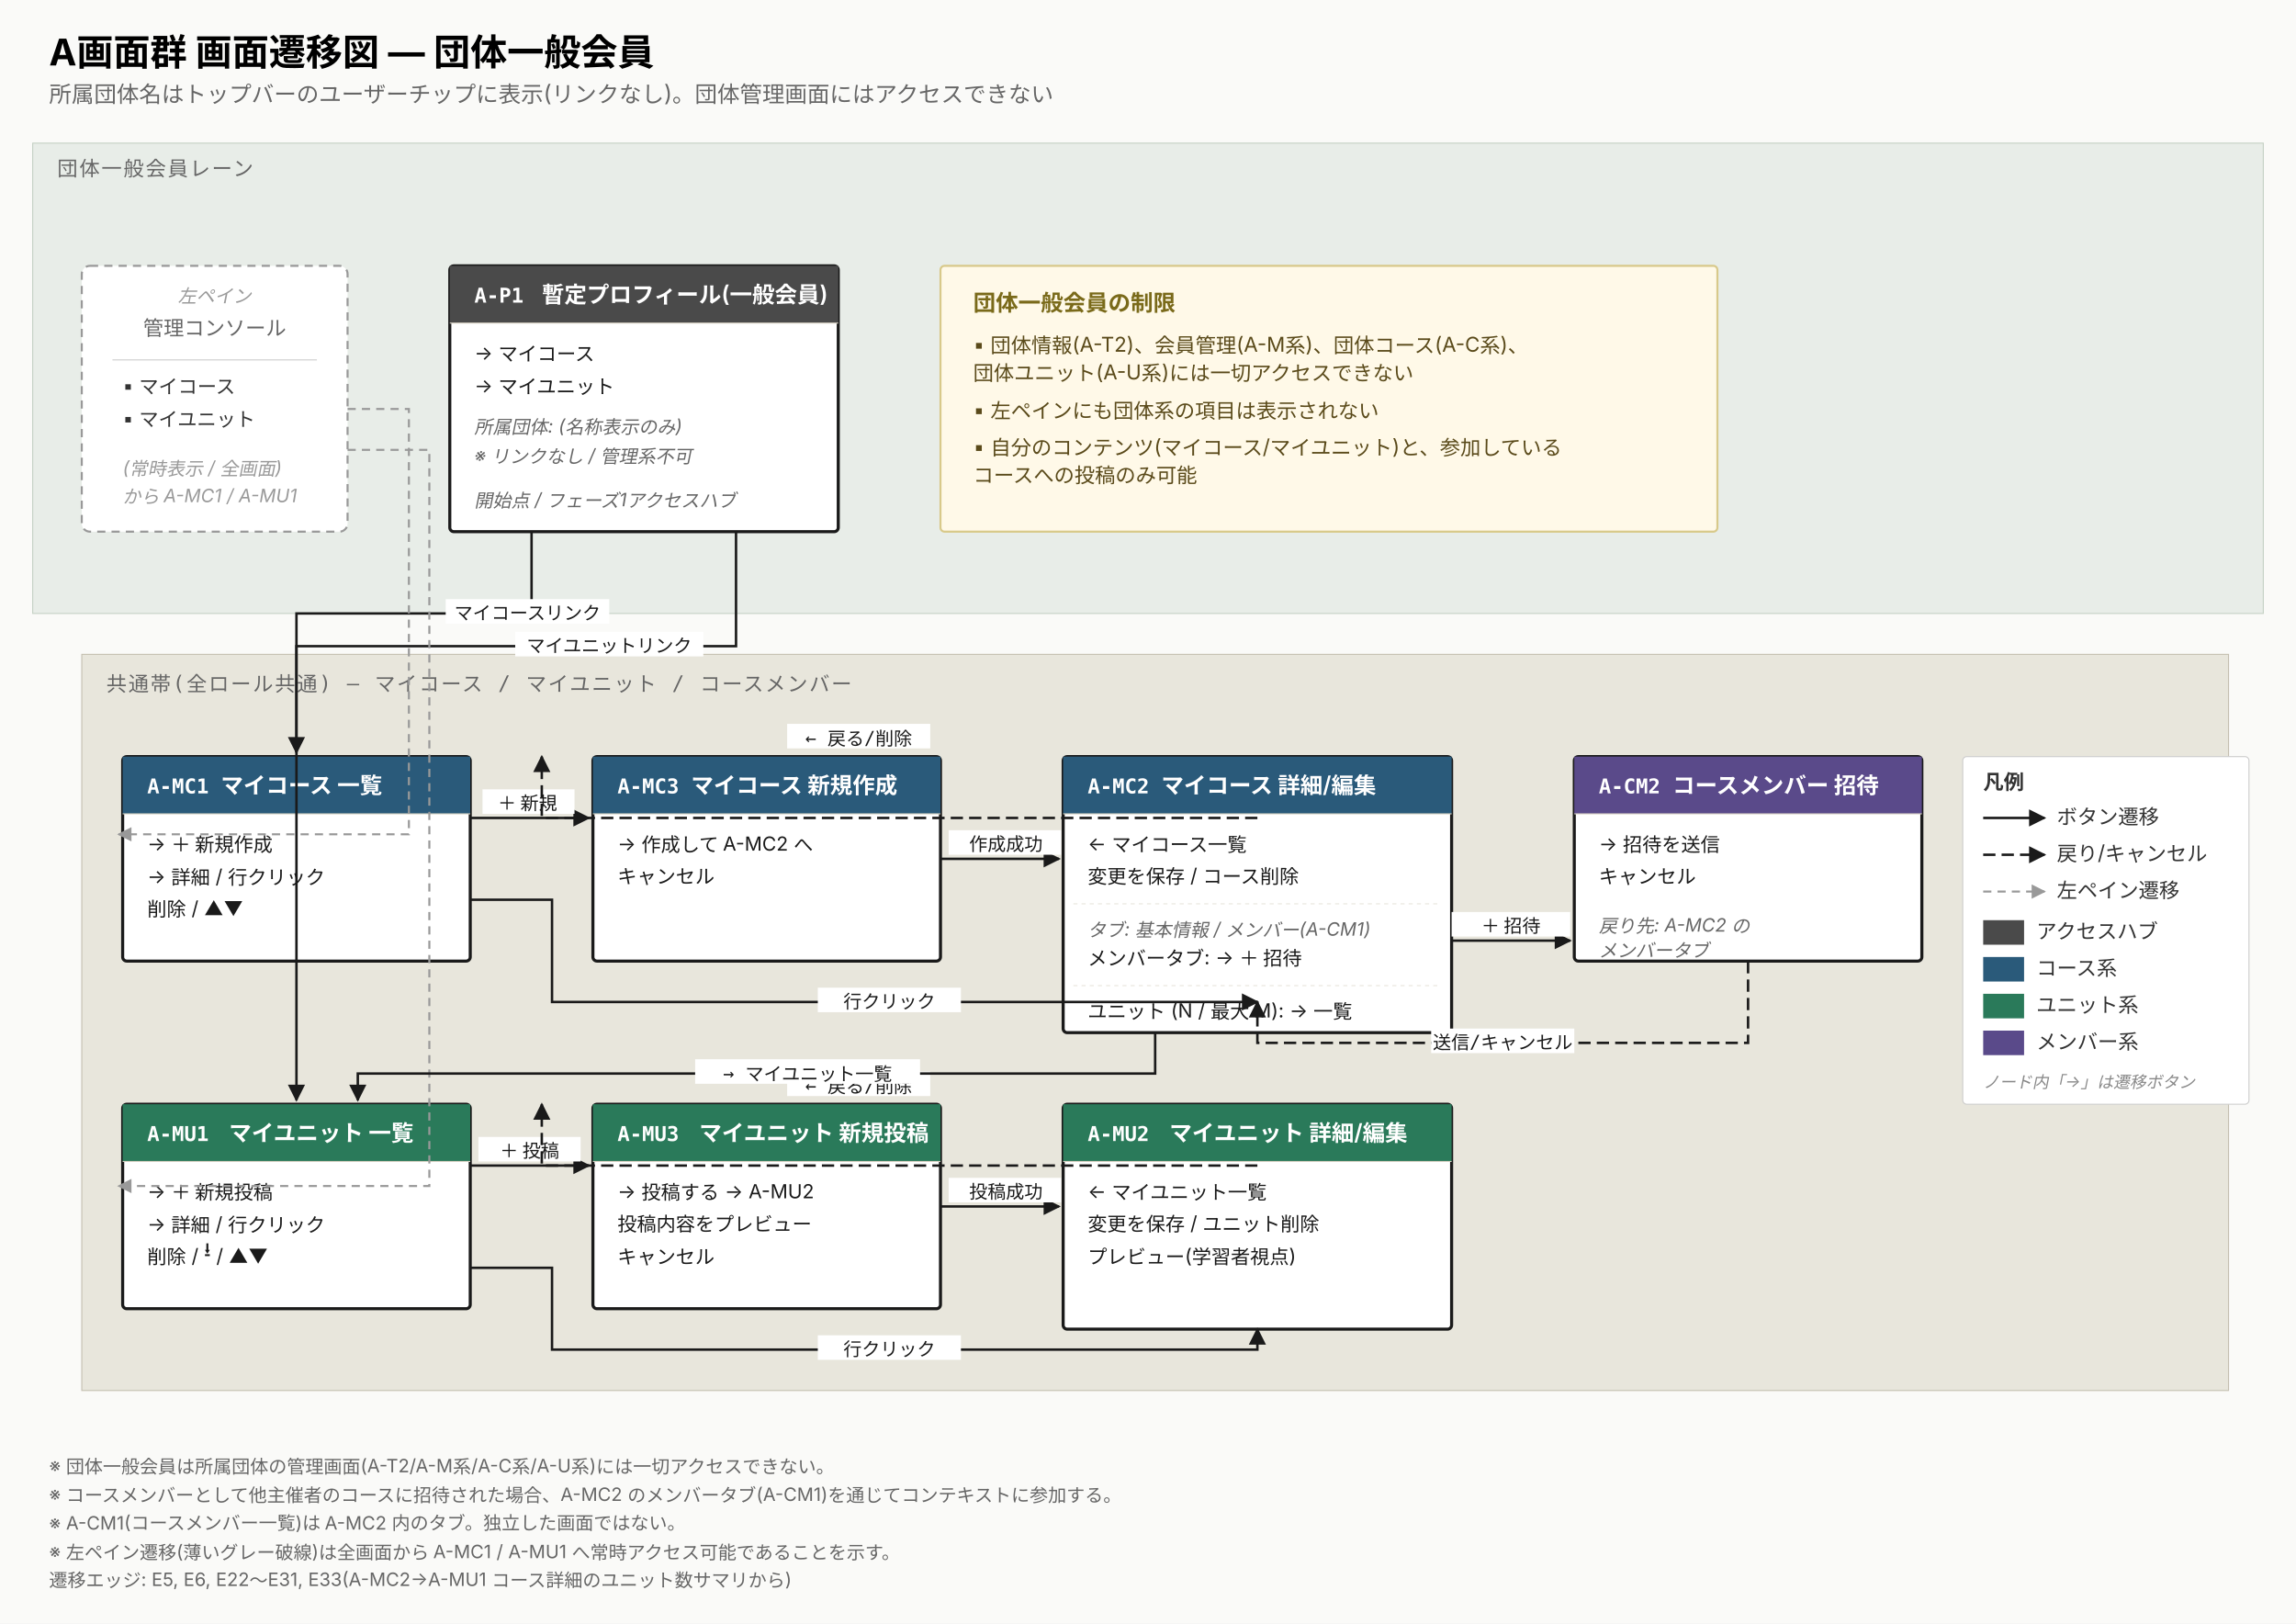
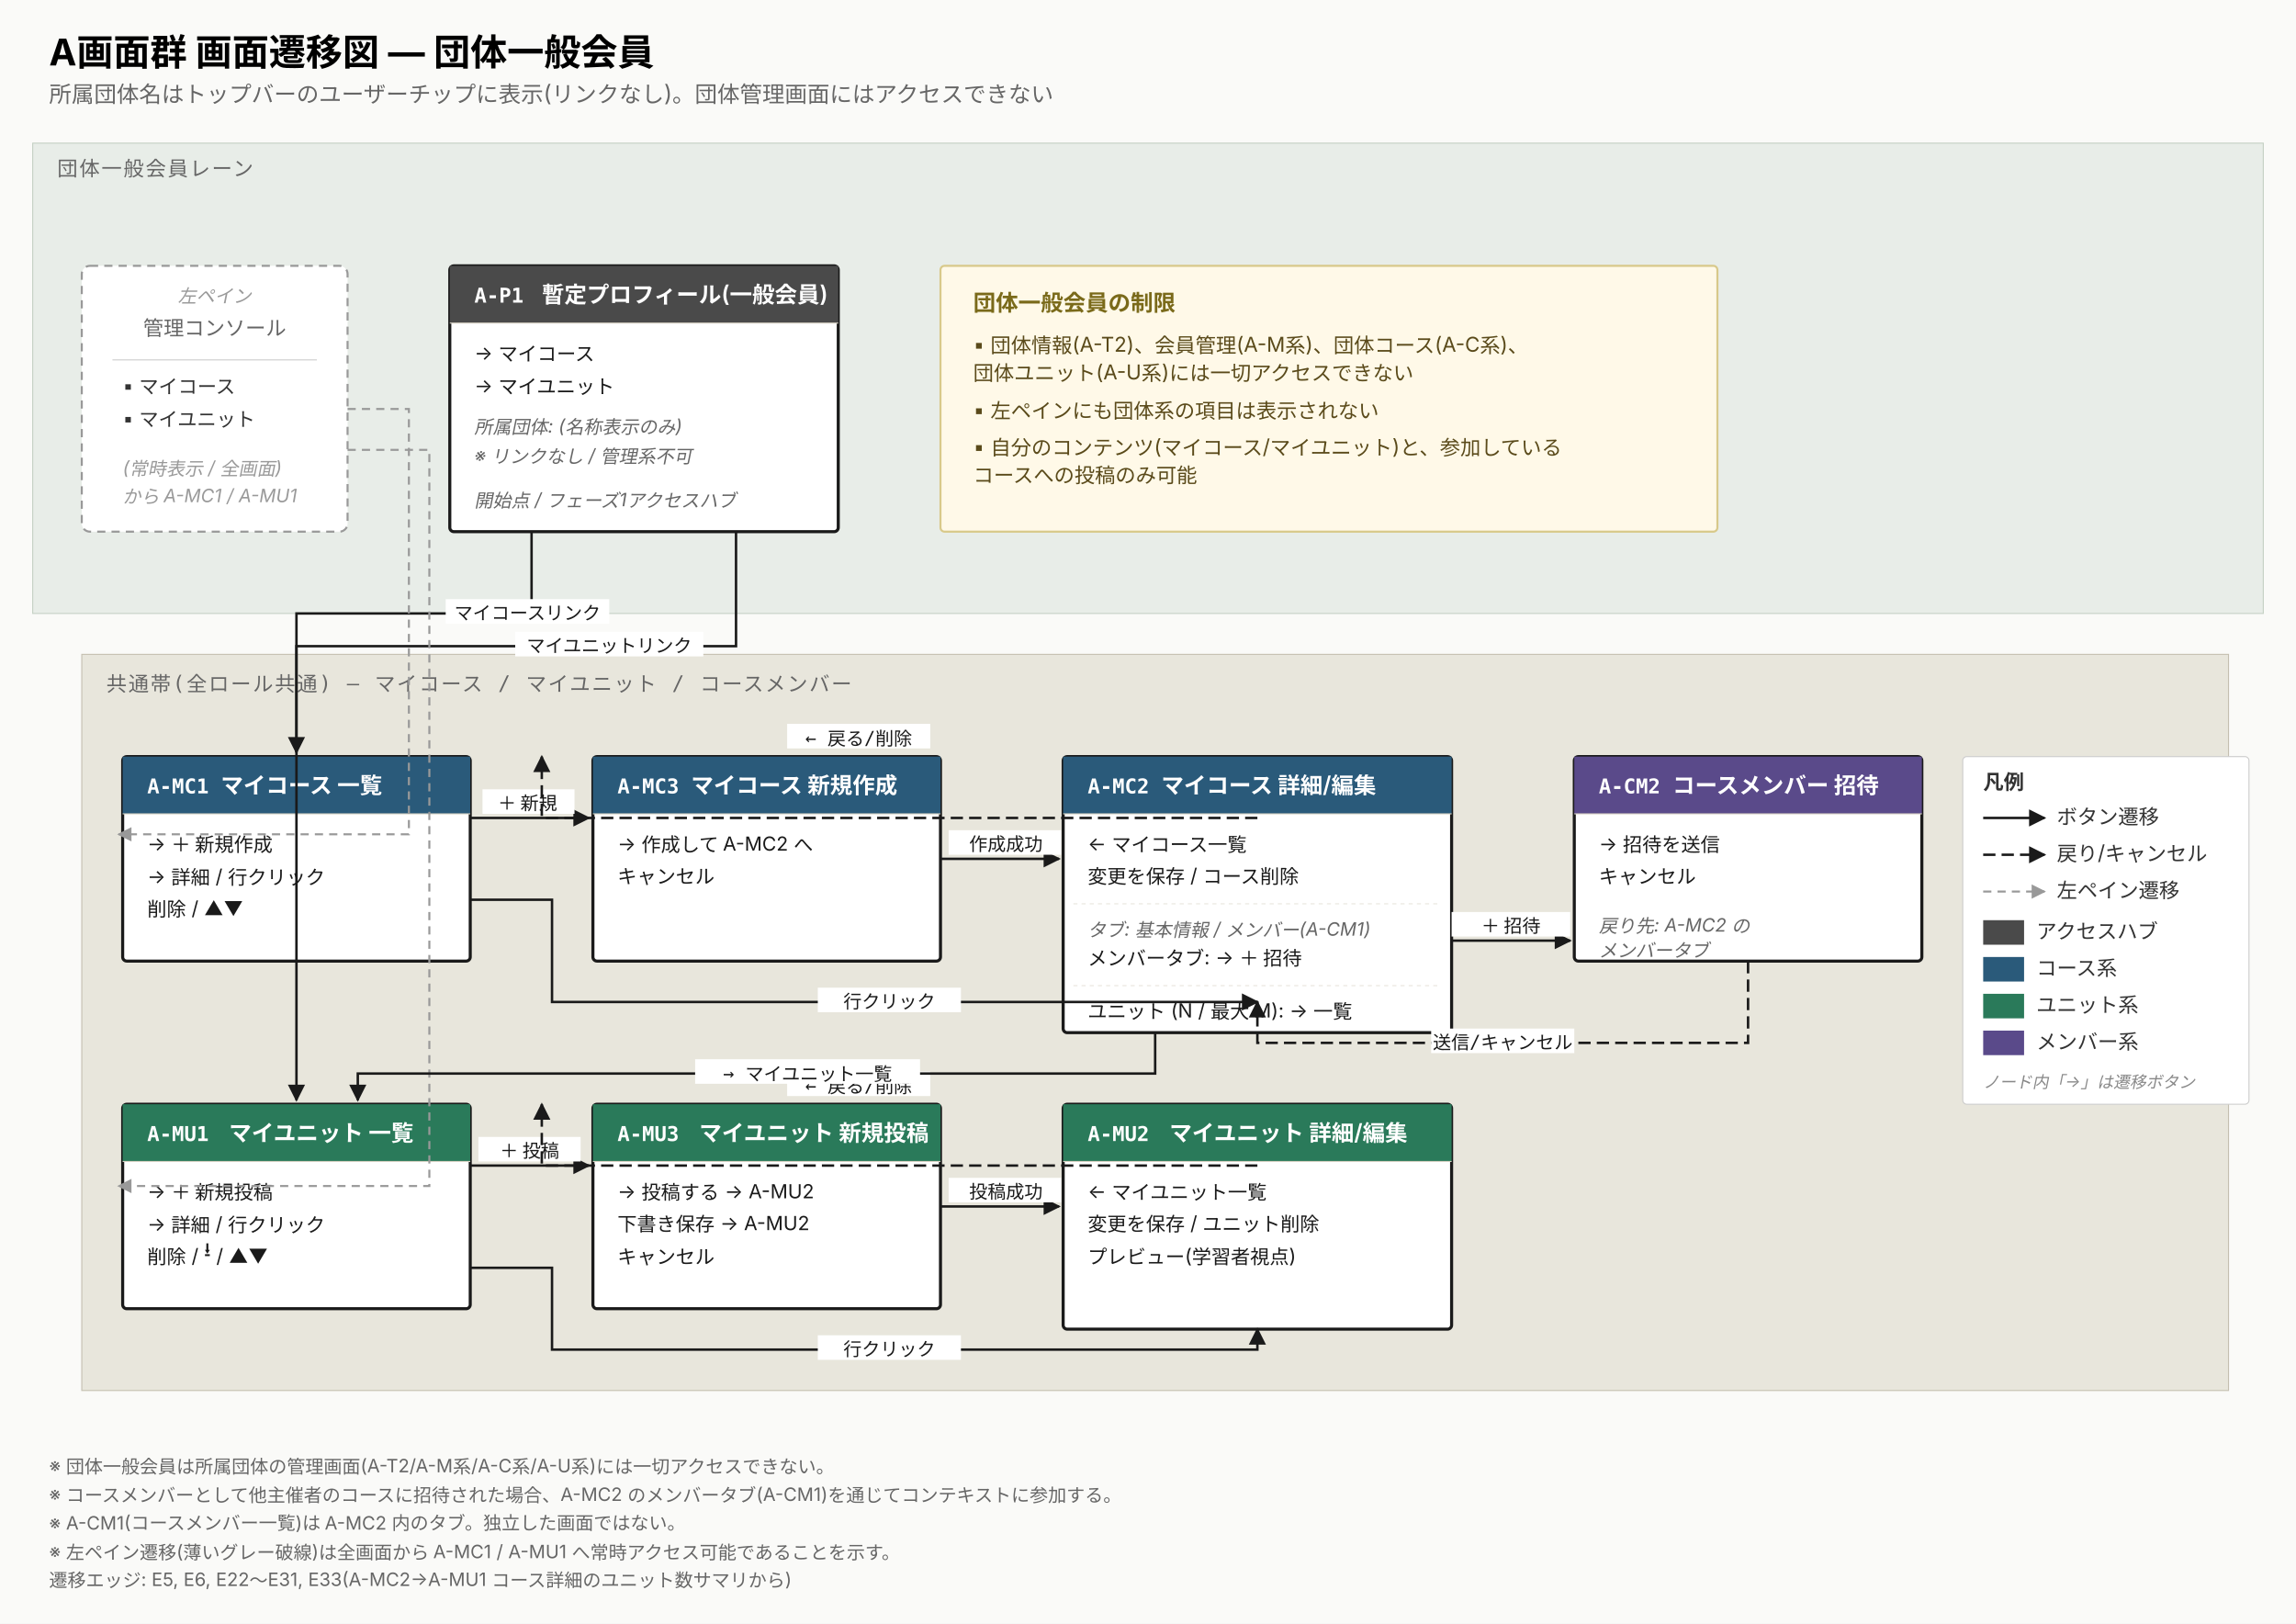
<svg xmlns="http://www.w3.org/2000/svg" viewBox="0 0 1123 794" font-family="-apple-system, BlinkMacSystemFont, 'Helvetica Neue', 'Hiragino Sans', 'Yu Gothic', sans-serif" font-size="11">
  <defs>
    <marker id="arrow" viewBox="0 0 10 10" refX="9" refY="5" markerWidth="7" markerHeight="7" orient="auto-start-reverse">
      <path d="M 0 0 L 10 5 L 0 10 z" fill="#1a1a1a" />
    </marker>
    <marker id="arrow-dashed" viewBox="0 0 10 10" refX="9" refY="5" markerWidth="7" markerHeight="7" orient="auto-start-reverse">
      <path d="M 0 0 L 10 5 L 0 10 z" fill="#999" />
    </marker>
    <style>
      .title { font-size: 18px; font-weight: 700; }
      .subtitle { font-size: 11px; fill: #666; }
      .lane-label { font-size: 10px; fill: #666; font-family: ui-monospace, Menlo, monospace; text-transform: uppercase; letter-spacing: 0.08em; }
      .node-id { font-size: 10px; font-family: ui-monospace, Menlo, monospace; fill: #fff; font-weight: 600; }
      .node-name { font-size: 11px; fill: #fff; font-weight: 600; }
      .node-btn { font-size: 9.5px; fill: #1a1a1a; }
      .node-tab { font-size: 9px; fill: #666; font-style: italic; }
      .edge-label { font-size: 9px; fill: #1a1a1a; font-family: ui-monospace, Menlo, monospace; }
      .edge-label-bg { fill: #fff; }
      .sidebar-label { font-size: 9px; fill: #999; font-style: italic; }
      .legend-text { font-size: 10px; fill: #333; }
      .note-text { font-size: 9px; fill: #666; }
    </style>
  </defs>
  <rect width="1123" height="794" fill="#fafaf8" />
  <text x="24" y="32" class="title">A画面群 画面遷移図 — 団体一般会員</text>
  <text x="24" y="50" class="subtitle">所属団体名はトップバーのユーザーチップに表示(リンクなし)。団体管理画面にはアクセスできない</text>
  <rect x="16" y="70" width="1091" height="230" fill="#e8ede8" stroke="#c4d0c4" stroke-width="0.5" />
  <text x="28" y="86" class="lane-label">団体一般会員レーン</text>
  <g>
    <rect x="40" y="130" width="130" height="130" fill="#fff" stroke="#999" stroke-width="1" stroke-dasharray="4 3" rx="4" />
    <text x="105" y="148" text-anchor="middle" class="sidebar-label">左ペイン</text>
    <text x="105" y="164" text-anchor="middle" font-size="10" fill="#666" font-family="ui-monospace,Menlo,monospace">管理コンソール</text>
    <line x1="55" y1="176" x2="155" y2="176" stroke="#ccc" stroke-width="0.5" />
    <text x="60" y="192" font-size="9.5" fill="#333">▪ マイコース</text>
    <text x="60" y="208" font-size="9.5" fill="#333">▪ マイユニット</text>
    <text x="60" y="232" font-size="9" fill="#999" font-style="italic">(常時表示 / 全画面)</text>
    <text x="60" y="246" font-size="9" fill="#999" font-style="italic">から A-MC1 / A-MU1</text>
  </g>
  <g>
    <rect x="220" y="130" width="190" height="130" fill="#fff" stroke="#1a1a1a" stroke-width="1.5" rx="2" />
    <rect x="220" y="130" width="190" height="28" fill="#4a4a4a" />
    <text x="232" y="148" class="node-id">A-P1</text>
    <text x="265" y="148" class="node-name">暫定プロフィール(一般会員)</text>
    <line x1="220" y1="158" x2="410" y2="158" stroke="#d8d3c4" stroke-width="0.5" />
    <text x="232" y="176" class="node-btn">→ マイコース</text>
    <text x="232" y="192" class="node-btn">→ マイユニット</text>
    <text x="232" y="212" class="node-tab">所属団体: (名称表示のみ)</text>
    <text x="232" y="226" class="node-tab">※ リンクなし / 管理系不可</text>
    <text x="232" y="248" class="node-tab">開始点 / フェーズ1アクセスハブ</text>
  </g>
  <g>
    <rect x="460" y="130" width="380" height="130" fill="#fff9e8" stroke="#d8c98a" stroke-width="1" rx="2" />
    <text x="476" y="152" font-size="11" font-weight="600" fill="#7a6a1a">団体一般会員の制限</text>
    <text x="476" y="172" font-size="10" fill="#5a4a1a">▪ 団体情報(A-T2)、会員管理(A-M系)、団体コース(A-C系)、</text>
    <text x="476" y="186" font-size="10" fill="#5a4a1a">　団体ユニット(A-U系)には一切アクセスできない</text>
    <text x="476" y="204" font-size="10" fill="#5a4a1a">▪ 左ペインにも団体系の項目は表示されない</text>
    <text x="476" y="222" font-size="10" fill="#5a4a1a">▪ 自分のコンテンツ(マイコース/マイユニット)と、参加している</text>
    <text x="476" y="236" font-size="10" fill="#5a4a1a">　コースへの投稿のみ可能</text>
  </g>
  <g>
    <rect x="40" y="320" width="1050" height="360" fill="#e8e6dc" stroke="#c4bfb0" stroke-width="0.5" />
    <text x="52" y="338" class="lane-label">共通帯(全ロール共通) — マイコース / マイユニット / コースメンバー</text>
  </g>
  <g>
    <rect x="60" y="370" width="170" height="100" fill="#fff" stroke="#1a1a1a" stroke-width="1.5" rx="2" />
    <rect x="60" y="370" width="170" height="28" fill="#2a5a7a" />
    <text x="72" y="388" class="node-id">A-MC1</text>
    <text x="108" y="388" class="node-name">マイコース 一覧</text>
    <line x1="60" y1="398" x2="230" y2="398" stroke="#d8d3c4" stroke-width="0.5" />
    <text x="72" y="416" class="node-btn">→ ＋ 新規作成</text>
    <text x="72" y="432" class="node-btn">→ 詳細 / 行クリック</text>
    <text x="72" y="448" class="node-btn">削除 / ▲▼</text>
  </g>
  <g>
    <rect x="290" y="370" width="170" height="100" fill="#fff" stroke="#1a1a1a" stroke-width="1.5" rx="2" />
    <rect x="290" y="370" width="170" height="28" fill="#2a5a7a" />
    <text x="302" y="388" class="node-id">A-MC3</text>
    <text x="338" y="388" class="node-name">マイコース 新規作成</text>
    <line x1="290" y1="398" x2="460" y2="398" stroke="#d8d3c4" stroke-width="0.5" />
    <text x="302" y="416" class="node-btn">→ 作成して A-MC2 へ</text>
    <text x="302" y="432" class="node-btn">キャンセル</text>
  </g>
  <g>
    <rect x="520" y="370" width="190" height="135" fill="#fff" stroke="#1a1a1a" stroke-width="1.5" rx="2" />
    <rect x="520" y="370" width="190" height="28" fill="#2a5a7a" />
    <text x="532" y="388" class="node-id">A-MC2</text>
    <text x="568" y="388" class="node-name">マイコース 詳細/編集</text>
    <line x1="520" y1="398" x2="710" y2="398" stroke="#d8d3c4" stroke-width="0.5" />
    <text x="532" y="416" class="node-btn">← マイコース一覧</text>
    <text x="532" y="432" class="node-btn">変更を保存 / コース削除</text>
    <line x1="525" y1="442" x2="705" y2="442" stroke="#d8d3c4" stroke-width="0.3" stroke-dasharray="2 2" />
    <text x="532" y="458" class="node-tab">タブ: 基本情報 / メンバー(A-CM1)</text>
    <text x="532" y="472" class="node-btn">メンバータブ: → ＋ 招待</text>
    <line x1="525" y1="482" x2="705" y2="482" stroke="#d8d3c4" stroke-width="0.3" stroke-dasharray="2 2" />
    <text x="532" y="498" class="node-btn">ユニット (N / 最大 M): → 一覧</text>
  </g>
  <g>
    <rect x="770" y="370" width="170" height="100" fill="#fff" stroke="#1a1a1a" stroke-width="1.5" rx="2" />
    <rect x="770" y="370" width="170" height="28" fill="#5a4a8a" />
    <text x="782" y="388" class="node-id">A-CM2</text>
    <text x="818" y="388" class="node-name">コースメンバー 招待</text>
    <line x1="770" y1="398" x2="940" y2="398" stroke="#d8d3c4" stroke-width="0.5" />
    <text x="782" y="416" class="node-btn">→ 招待を送信</text>
    <text x="782" y="432" class="node-btn">キャンセル</text>
    <text x="782" y="456" class="node-tab">戻り先: A-MC2 の</text>
    <text x="782" y="468" class="node-tab">メンバータブ</text>
  </g>
  <g>
    <rect x="60" y="540" width="170" height="100" fill="#fff" stroke="#1a1a1a" stroke-width="1.5" rx="2" />
    <rect x="60" y="540" width="170" height="28" fill="#2a7a5a" />
    <text x="72" y="558" class="node-id">A-MU1</text>
    <text x="112" y="558" class="node-name">マイユニット 一覧</text>
    <line x1="60" y1="568" x2="230" y2="568" stroke="#d8d3c4" stroke-width="0.5" />
    <text x="72" y="586" class="node-btn">→ ＋ 新規投稿</text>
    <text x="72" y="602" class="node-btn">→ 詳細 / 行クリック</text>
    <text x="72" y="618" class="node-btn">削除 / ⭳ / ▲▼</text>
  </g>
  <g>
    <rect x="290" y="540" width="170" height="100" fill="#fff" stroke="#1a1a1a" stroke-width="1.5" rx="2" />
    <rect x="290" y="540" width="170" height="28" fill="#2a7a5a" />
    <text x="302" y="558" class="node-id">A-MU3</text>
    <text x="342" y="558" class="node-name">マイユニット 新規投稿</text>
    <line x1="290" y1="568" x2="460" y2="568" stroke="#d8d3c4" stroke-width="0.5" />
    <text x="302" y="586" class="node-btn">→ 投稿する → A-MU2</text>
-     <text x="302" y="602" class="node-btn">投稿内容をプレビュー</text>
+     <text x="302" y="602" class="node-btn">下書き保存 → A-MU2</text>
    <text x="302" y="618" class="node-btn">キャンセル</text>
  </g>
  <g>
    <rect x="520" y="540" width="190" height="110" fill="#fff" stroke="#1a1a1a" stroke-width="1.5" rx="2" />
    <rect x="520" y="540" width="190" height="28" fill="#2a7a5a" />
    <text x="532" y="558" class="node-id">A-MU2</text>
    <text x="572" y="558" class="node-name">マイユニット 詳細/編集</text>
    <line x1="520" y1="568" x2="710" y2="568" stroke="#d8d3c4" stroke-width="0.5" />
    <text x="532" y="586" class="node-btn">← マイユニット一覧</text>
    <text x="532" y="602" class="node-btn">変更を保存 / ユニット削除</text>
    <text x="532" y="618" class="node-btn">プレビュー(学習者視点)</text>
  </g>
  <g>
    <path d="M 260 260 L 260 300 L 145 300 L 145 368" stroke="#1a1a1a" stroke-width="1.2" fill="none" marker-end="url(#arrow)" />
    <rect x="218" y="293" width="80" height="12" class="edge-label-bg" />
    <text x="258" y="303" text-anchor="middle" class="edge-label">マイコースリンク</text>
  </g>
  <g>
    <path d="M 360 260 L 360 316 L 145 316 L 145 538" stroke="#1a1a1a" stroke-width="1.2" fill="none" marker-end="url(#arrow)" />
    <rect x="252" y="309" width="92" height="12" class="edge-label-bg" />
    <text x="298" y="319" text-anchor="middle" class="edge-label">マイユニットリンク</text>
  </g>
  <g>
    <path d="M 170 200 L 200 200 L 200 408 L 58 408" stroke="#999" stroke-width="1" stroke-dasharray="4 3" fill="none" marker-end="url(#arrow-dashed)" />
  </g>
  <g>
    <path d="M 170 220 L 210 220 L 210 580 L 58 580" stroke="#999" stroke-width="1" stroke-dasharray="4 3" fill="none" marker-end="url(#arrow-dashed)" />
  </g>
  <g>
    <line x1="230" y1="400" x2="288" y2="400" stroke="#1a1a1a" stroke-width="1.2" marker-end="url(#arrow)" />
    <rect x="236" y="386" width="45" height="12" class="edge-label-bg" />
    <text x="258" y="396" text-anchor="middle" class="edge-label">＋ 新規</text>
  </g>
  <g>
    <path d="M 230 440 L 270 440 L 270 490 L 610 490 L 615 490" stroke="#1a1a1a" stroke-width="1.2" fill="none" marker-end="url(#arrow)" />
    <rect x="400" y="483" width="70" height="12" class="edge-label-bg" />
    <text x="435" y="493" text-anchor="middle" class="edge-label">行クリック</text>
  </g>
  <g>
    <line x1="460" y1="420" x2="518" y2="420" stroke="#1a1a1a" stroke-width="1.2" marker-end="url(#arrow)" />
    <rect x="464" y="406" width="55" height="12" class="edge-label-bg" />
    <text x="492" y="416" text-anchor="middle" class="edge-label">作成成功</text>
  </g>
  <g>
    <path d="M 615 400 L 265 400 L 265 370" stroke="#1a1a1a" stroke-width="1.2" stroke-dasharray="6 3" fill="none" marker-end="url(#arrow)" />
    <rect x="385" y="354" width="70" height="12" class="edge-label-bg" />
    <text x="420" y="364" text-anchor="middle" class="edge-label">← 戻る/削除</text>
  </g>
  <g>
    <line x1="710" y1="460" x2="768" y2="460" stroke="#1a1a1a" stroke-width="1.2" marker-end="url(#arrow)" />
    <rect x="710" y="446" width="58" height="12" class="edge-label-bg" />
    <text x="739" y="456" text-anchor="middle" class="edge-label">＋ 招待</text>
  </g>
  <g>
    <path d="M 855 470 L 855 510 L 615 510 L 615 490" stroke="#1a1a1a" stroke-width="1.2" stroke-dasharray="6 3" fill="none" marker-end="url(#arrow)" />
    <rect x="700" y="503" width="70" height="12" class="edge-label-bg" />
    <text x="735" y="513" text-anchor="middle" class="edge-label">送信/キャンセル</text>
  </g>
  <g>
    <line x1="230" y1="570" x2="288" y2="570" stroke="#1a1a1a" stroke-width="1.2" marker-end="url(#arrow)" />
    <rect x="234" y="556" width="50" height="12" class="edge-label-bg" />
    <text x="259" y="566" text-anchor="middle" class="edge-label">＋ 投稿</text>
  </g>
  <g>
    <path d="M 230 620 L 270 620 L 270 660 L 615 660 L 615 650" stroke="#1a1a1a" stroke-width="1.2" fill="none" marker-end="url(#arrow)" />
    <rect x="400" y="653" width="70" height="12" class="edge-label-bg" />
    <text x="435" y="663" text-anchor="middle" class="edge-label">行クリック</text>
  </g>
  <g>
    <line x1="460" y1="590" x2="518" y2="590" stroke="#1a1a1a" stroke-width="1.2" marker-end="url(#arrow)" />
    <rect x="464" y="576" width="55" height="12" class="edge-label-bg" />
    <text x="492" y="586" text-anchor="middle" class="edge-label">投稿成功</text>
  </g>
  <g>
    <path d="M 615 570 L 265 570 L 265 540" stroke="#1a1a1a" stroke-width="1.2" stroke-dasharray="6 3" fill="none" marker-end="url(#arrow)" />
    <rect x="385" y="524" width="70" height="12" class="edge-label-bg" />
    <text x="420" y="534" text-anchor="middle" class="edge-label">← 戻る/削除</text>
  </g>
  <g>
    <path d="M 565 505 L 565 525 L 175 525 L 175 538" stroke="#1a1a1a" stroke-width="1.2" fill="none" marker-end="url(#arrow)" />
    <rect x="340" y="518" width="110" height="12" class="edge-label-bg" />
    <text x="395" y="528" text-anchor="middle" class="edge-label">→ マイユニット一覧</text>
  </g>
  <g transform="translate(960, 370)">
    <rect x="0" y="0" width="140" height="170" fill="#fff" stroke="#ccc" stroke-width="0.5" rx="2" />
    <text x="10" y="16" font-size="10" font-weight="600" fill="#333">凡例</text>
    <line x1="10" y1="30" x2="40" y2="30" stroke="#1a1a1a" stroke-width="1.2" marker-end="url(#arrow)" />
    <text x="46" y="33" class="legend-text">ボタン遷移</text>
    <line x1="10" y1="48" x2="40" y2="48" stroke="#1a1a1a" stroke-width="1.2" stroke-dasharray="6 3" marker-end="url(#arrow)" />
    <text x="46" y="51" class="legend-text">戻り/キャンセル</text>
    <line x1="10" y1="66" x2="40" y2="66" stroke="#999" stroke-width="1" stroke-dasharray="4 3" marker-end="url(#arrow-dashed)" />
    <text x="46" y="69" class="legend-text">左ペイン遷移</text>
    <rect x="10" y="80" width="20" height="12" fill="#4a4a4a" />
    <text x="36" y="89" class="legend-text">アクセスハブ</text>
    <rect x="10" y="98" width="20" height="12" fill="#2a5a7a" />
    <text x="36" y="107" class="legend-text">コース系</text>
    <rect x="10" y="116" width="20" height="12" fill="#2a7a5a" />
    <text x="36" y="125" class="legend-text">ユニット系</text>
    <rect x="10" y="134" width="20" height="12" fill="#5a4a8a" />
    <text x="36" y="143" class="legend-text">メンバー系</text>
    <text x="10" y="162" font-size="8" fill="#888" font-style="italic">ノード内「→」は遷移ボタン</text>
  </g>
  <text x="24" y="720" class="note-text">※ 団体一般会員は所属団体の管理画面(A-T2/A-M系/A-C系/A-U系)には一切アクセスできない。</text>
  <text x="24" y="734" class="note-text">※ コースメンバーとして他主催者のコースに招待された場合、A-MC2 のメンバータブ(A-CM1)を通じてコンテキストに参加する。</text>
  <text x="24" y="748" class="note-text">※ A-CM1(コースメンバー一覧)は A-MC2 内のタブ。独立した画面ではない。</text>
  <text x="24" y="762" class="note-text">※ 左ペイン遷移(薄いグレー破線)は全画面から A-MC1 / A-MU1 へ常時アクセス可能であることを示す。</text>
  <text x="24" y="776" class="note-text">遷移エッジ: E5, E6, E22〜E31, E33(A-MC2→A-MU1 コース詳細のユニット数サマリから)</text>
</svg>
